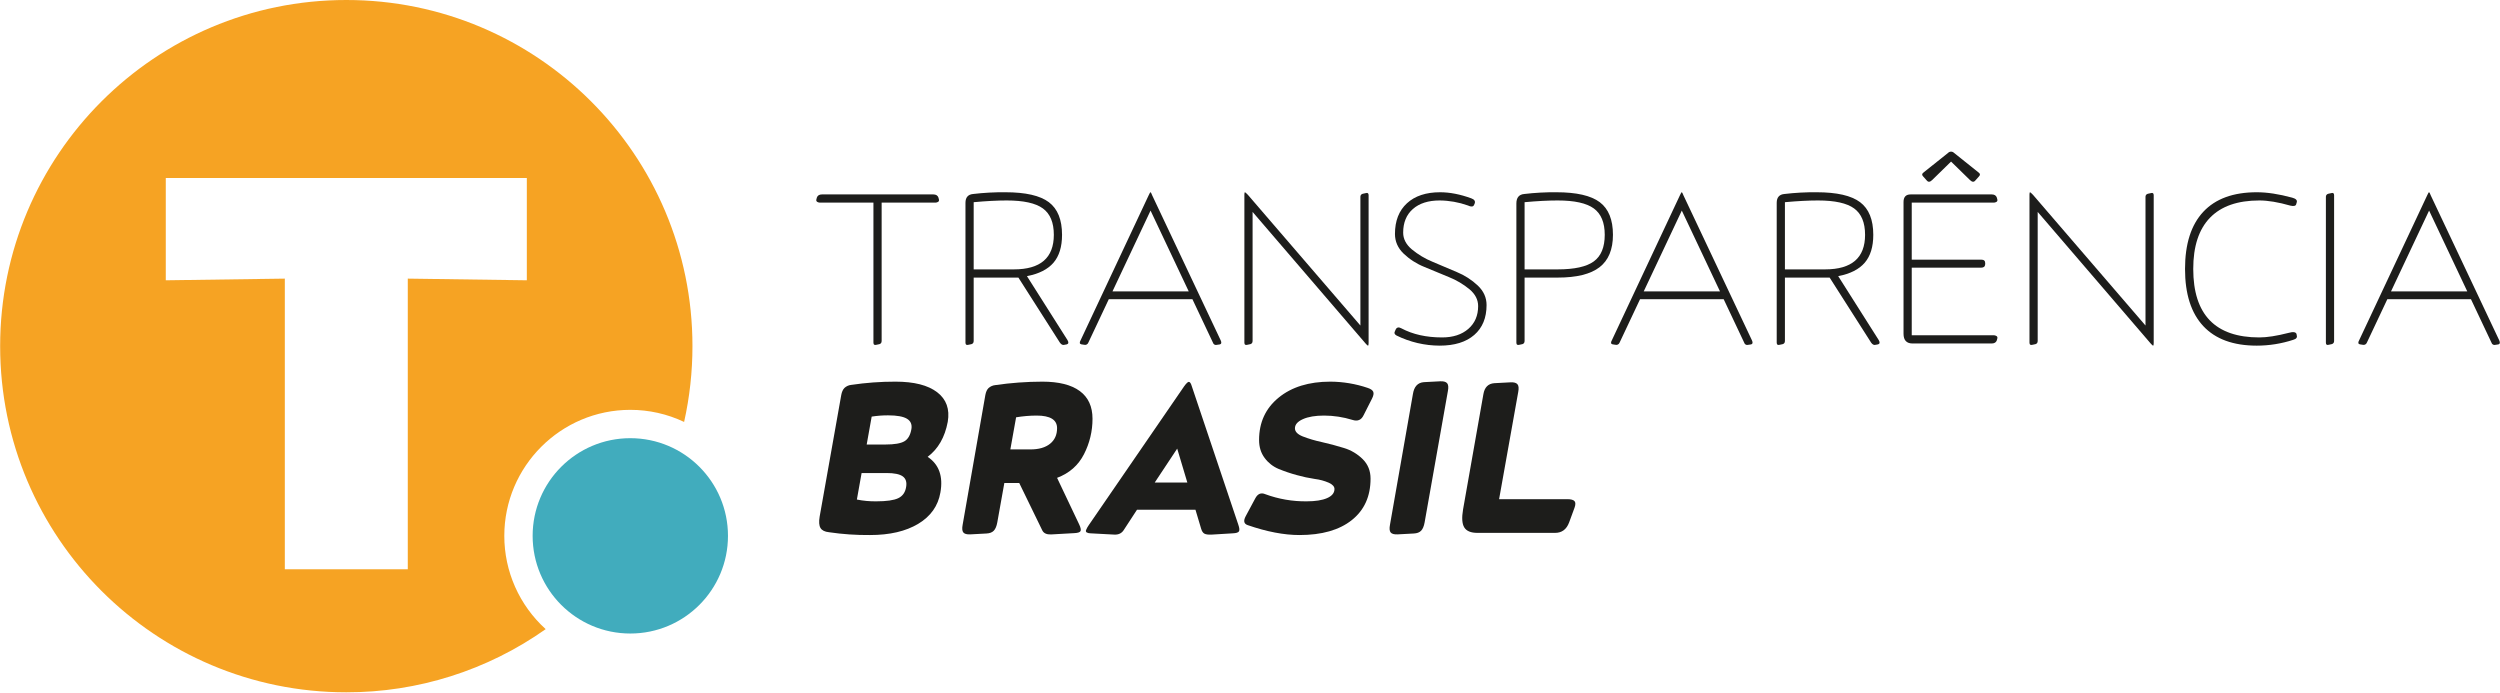
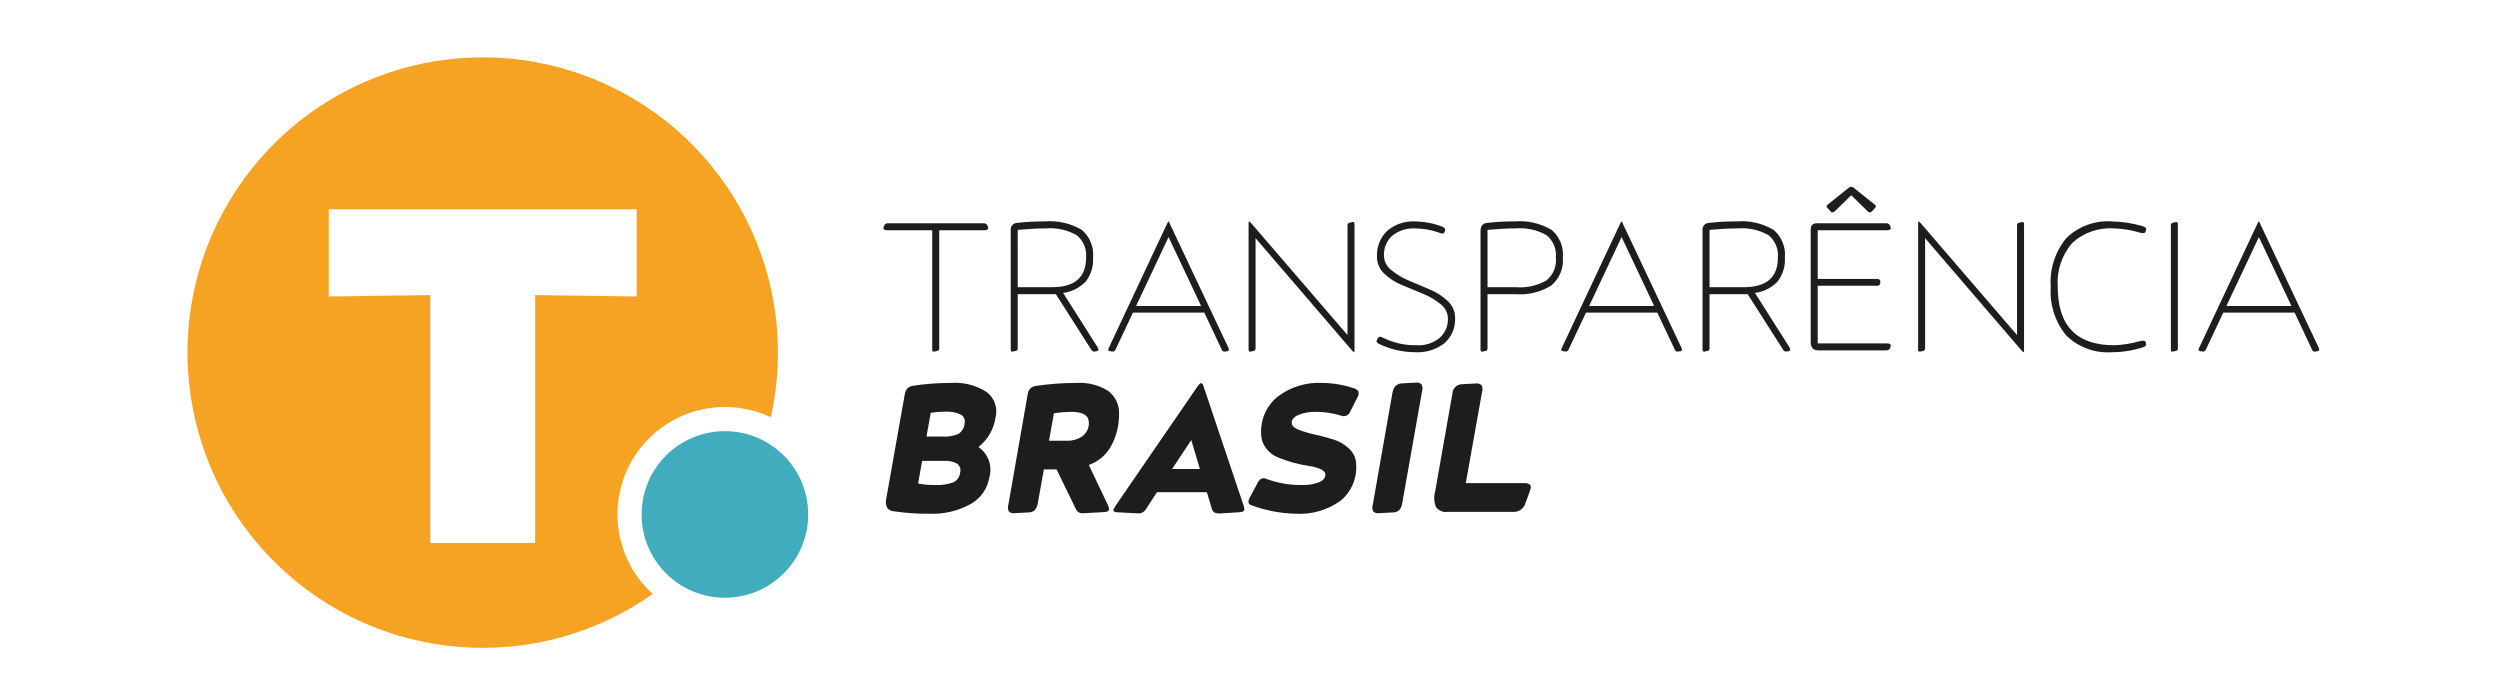
- <svg xmlns="http://www.w3.org/2000/svg" id="Camada_1" data-name="Camada 1" width="260" height="72" viewBox="0 0 2691.7 745.483">
+ <svg xmlns="http://www.w3.org/2000/svg" id="Camada_1" data-name="Camada 1" width="260" height="72" viewBox="0 0 260 72">
  <defs>
    <style>.cls-1{fill:#f6a323;}.cls-2{fill:#41acbd;}.cls-3{fill:#1d1d1b;}</style>
  </defs>
-   <path class="cls-1" d="M736.877,625.445c0-74.817,60.866-135.683,135.68-135.683a134.851,134.851,0,0,1,57.94,13.024,373.951,373.951,0,0,0,8.986-81.609c0-205.859-166.882-372.741-372.742-372.741C360.882,48.435,194,215.317,194,421.177S360.882,793.918,566.742,793.918a371.02,371.02,0,0,0,214.7-68.023A135.367,135.367,0,0,1,736.877,625.445Zm-103.934,35.951H500.543V348.451l-128.188,1.806V240.125H761.131V350.257l-128.188-1.806Z" transform="translate(-194 -48.43519)" />
-   <circle class="cls-2" cx="678.558" cy="577.01" r="105.172" />
-   <path class="cls-3" d="M1204.387,261.27l.465,1.861a2.223,2.223,0,0,1-.698,2.559,6.437,6.437,0,0,1-3.955.93h-56.997V415.51q0,2.791-2.326,3.489l-3.257.698q-3.261.926-3.257-2.327v-150.75h-56.764a6.429,6.429,0,0,1-3.955-.93,2.212,2.212,0,0,1-.698-2.559l.465-1.861q1.162-3.489,5.583-3.489h119.809Q1203.22,257.781,1204.387,261.27Z" transform="translate(-194 -48.43519)" />
-   <path class="cls-3" d="M1233.466,417.371V266.854q0-8.838,8.375-9.538a272.707,272.707,0,0,1,34.663-1.861q32.567,0,46.76,10.702,14.187,10.703,14.191,35.128,0,19.334-9.215,30.054-9.215,10.72-28.567,14.442l43.674,68.897q2.094,3.625-.683,4.555l-2.512.465q-2.743.926-5.023-2.327l-44.667-70.024h-48.156v68.163q0,2.791-2.326,3.489l-3.257.698Q1233.462,420.624,1233.466,417.371Zm8.84-78.864h43.271q43.036,0,43.038-37.222,0-19.771-11.748-28.382-11.75-8.604-38.967-8.607-15.125,0-35.594,1.861Z" transform="translate(-194 -48.43519)" />
-   <path class="cls-3" d="M1357.46,414.812l73.277-156.101q1.494-3.255,1.919-3.257.638,0,1.919,3.424l73.746,156.101q1.626,3.609-.904,4.304l-3.162.465a3.345,3.345,0,0,1-4.297-2.327l-22.115-46.811h-90.038l-22.024,46.735a3.744,3.744,0,0,1-4.624,2.327l-3.003-.465Q1355.363,418.509,1357.46,414.812Zm116.428-52.576-41.123-87.04L1391.749,362.235Z" transform="translate(-194 -48.43519)" />
-   <path class="cls-3" d="M1661.285,257.079l3.257-.694q3.022-.927,3.024,2.326v159.125q0,2.792-.697,2.792c-.312,0-1.171-.774-2.566-2.323L1542.64,276.625V415.51q0,2.791-2.326,3.489l-3.257.698q-3.261.926-3.257-2.327V257.781c0-1.549.239-2.327.727-2.327a22.362,22.362,0,0,1,3.148,2.894l121.052,140.608V260.562A3.243,3.243,0,0,1,1661.285,257.079Z" transform="translate(-194 -48.43519)" />
-   <path class="cls-3" d="M1695.945,405.041l.931-2.094q1.859-3.256,6.049-.931,18.375,9.771,43.736,9.771,17.676,0,28.266-9.189,10.582-9.188,10.585-24.543,0-10.234-9.189-18.029a83.627,83.627,0,0,0-22.286-13.213q-13.097-5.42-26.404-10.934a70.343,70.343,0,0,1-22.497-14.471q-9.193-8.953-9.189-21.054,0-21.166,12.912-33.035,12.911-11.865,35.71-11.865,15.583,0,33.5,6.514,5.114,1.865,3.722,5.583l-.698,1.628q-1.395,3.026-6.746.465a92.952,92.952,0,0,0-30.243-5.351q-18.379,0-28.847,9.189-10.469,9.193-10.469,25.474,0,10.087,9.258,17.95a86.111,86.111,0,0,0,22.337,13.398q13.075,5.54,26.259,11.126a74.143,74.143,0,0,1,22.562,14.547q9.379,8.964,9.382,20.912,0,20.709-13.26,32.22-13.261,11.516-37.223,11.516a105.494,105.494,0,0,1-46.527-10.934Q1694.313,407.834,1695.945,405.041Z" transform="translate(-194 -48.43519)" />
-   <path class="cls-3" d="M1826.688,417.371V267.551q0-9.536,8.607-10.236a273.921,273.921,0,0,1,34.431-1.861q32.568,0,46.76,10.702,14.188,10.703,14.191,35.128,0,23.729-14.424,34.896-14.427,11.166-45.132,11.167h-35.594v68.163q0,2.791-2.326,3.489l-3.257.698Q1826.684,420.624,1826.688,417.371Zm8.84-78.864h35.594q27.218,0,38.967-8.608,11.745-8.604,11.749-28.614,0-19.771-11.749-28.382-11.75-8.604-38.967-8.607-15.124,0-35.594,1.861Z" transform="translate(-194 -48.43519)" />
-   <path class="cls-3" d="M1929.516,414.812,2002.793,258.711q1.494-3.255,1.919-3.257.639,0,1.92,3.424L2080.378,414.979q1.625,3.609-.905,4.304l-3.162.465a3.345,3.345,0,0,1-4.297-2.327l-22.115-46.811h-90.038l-22.024,46.735a3.744,3.744,0,0,1-4.624,2.327l-3.002-.465Q1927.418,418.509,1929.516,414.812Zm116.428-52.576-41.122-87.04-41.018,87.04Z" transform="translate(-194 -48.43519)" />
-   <path class="cls-3" d="M2107.019,417.371V266.854q0-8.838,8.375-9.538a272.707,272.707,0,0,1,34.663-1.861q32.568,0,46.76,10.702,14.188,10.703,14.191,35.128,0,19.334-9.215,30.054-9.214,10.72-28.567,14.442l43.675,68.897q2.093,3.625-.684,4.555l-2.512.465q-2.742.926-5.023-2.327l-44.667-70.024H2115.858v68.163q0,2.791-2.326,3.489l-3.257.698Q2107.015,420.624,2107.019,417.371Zm8.84-78.864h43.271q43.037,0,43.039-37.222,0-19.771-11.749-28.382-11.75-8.604-38.967-8.607-15.125,0-35.594,1.861Z" transform="translate(-194 -48.43519)" />
-   <path class="cls-3" d="M2251.253,257.781h87.239q4.417,0,5.584,3.489l.465,1.861a2.223,2.223,0,0,1-.698,2.559,6.434,6.434,0,0,1-3.954.93H2252.416v61.417h74.91q4.187,0,4.188,3.722v1.163q-.234,3.724-4.188,3.722H2252.416v72.816h87.473a6.457,6.457,0,0,1,3.954.931,2.226,2.226,0,0,1,.698,2.559l-.465,1.861q-1.167,3.49-5.584,3.49h-85.146q-9.771,0-9.771-10.469V265.923Q2243.576,257.783,2251.253,257.781Zm13.726-23.497,26.52-21.17a4.499,4.499,0,0,1,6.515,0l26.521,21.17q2.558,1.865.232,4.188l-3.955,4.42q-2.328,2.792-5.815-.698l-20.239-19.774-20.24,19.774q-3.489,3.489-5.815.698l-3.955-4.42Q2262.418,236.148,2264.979,234.284Z" transform="translate(-194 -48.43519)" />
-   <path class="cls-3" d="M2506.688,257.079l3.257-.694q3.022-.927,3.024,2.326v159.125q0,2.792-.697,2.792c-.312,0-1.171-.774-2.566-2.323L2388.043,276.625V415.51q0,2.791-2.326,3.489l-3.257.698q-3.261.926-3.257-2.327V257.781c0-1.549.239-2.327.727-2.327a22.362,22.362,0,0,1,3.148,2.894l121.052,140.608V260.562A3.243,3.243,0,0,1,2506.688,257.079Z" transform="translate(-194 -48.43519)" />
-   <path class="cls-3" d="M2666.741,408.065l.232,1.396q1.162,3.49-3.722,4.885a126.367,126.367,0,0,1-39.316,6.281q-37.922,0-57.578-21.054-19.661-21.052-19.658-61.533,0-40.48,19.658-61.533,19.657-21.052,57.578-21.054,16.75,0,38.152,5.816,6.047,1.63,4.886,5.118l-.698,2.326q-.932,2.328-6.048,1.164-19.542-5.583-33.5-5.583-35.131,0-53.158,18.611-18.031,18.615-18.029,55.135,0,73.75,71.188,73.747,12.328,0,31.406-4.886Q2665.575,404.809,2666.741,408.065Z" transform="translate(-194 -48.43519)" />
-   <path class="cls-3" d="M2700.938,257.083l3.258-.698q3.021-.927,3.023,2.326V415.51a3.248,3.248,0,0,1-2.559,3.489l-3.257.698q-3.026.926-3.024-2.327V260.572A3.246,3.246,0,0,1,2700.938,257.083Z" transform="translate(-194 -48.43519)" />
-   <path class="cls-3" d="M2734.202,414.812l73.277-156.101q1.494-3.255,1.919-3.257.639,0,1.92,3.424L2885.064,414.979q1.625,3.609-.905,4.304l-3.162.465a3.345,3.345,0,0,1-4.297-2.327l-22.115-46.811h-90.038l-22.024,46.735a3.744,3.744,0,0,1-4.624,2.327l-3.002-.465Q2732.104,418.509,2734.202,414.812Zm116.428-52.576-41.122-87.04-41.018,87.04Z" transform="translate(-194 -48.43519)" />
-   <path class="cls-3" d="M1076.436,604.796l23.256-130.936q.927-5.13,3.49-7.698a12.478,12.478,0,0,1,7.212-3.265,320.056,320.056,0,0,1,47.691-3.5q30.01,0,44.899,11.398,14.886,11.402,11.399,31.872-4.656,24.896-21.635,37.688,18.375,12.334,13.726,38.385-3.724,21.636-23.845,33.733-20.125,12.098-51.995,12.097a283.543,283.543,0,0,1-44.096-3.024q-6.816-.697-9.157-4.536Q1075.036,613.172,1076.436,604.796Zm45.187-46.992-5.093,28.545a98.865,98.865,0,0,0,20.912,1.931q16.515,0,23.613-3.374,7.093-3.369,8.491-11.98,1.396-7.906-3.606-11.516-5.005-3.604-17.332-3.605Zm5.478-30.709h20.254q14.421,0,20.356-3.489,5.932-3.489,7.561-13.261,1.162-7.443-4.885-11.05-6.053-3.605-20.24-3.606a111.362,111.362,0,0,0-17.681,1.349Z" transform="translate(-194 -48.43519)" />
-   <path class="cls-3" d="M1230.442,613.404l24.423-139.584q.927-5.114,3.49-7.561a12.928,12.928,0,0,1,7.212-3.141,358.909,358.909,0,0,1,50.719-3.722q26.521,0,40.247,10.104,13.723,10.104,13.726,29.844a82.895,82.895,0,0,1-9.189,38.207q-9.193,18.004-28.963,25.434l23.729,50.007q2.558,5.354,1.512,7.328-1.047,1.979-6.866,2.21l-24.9,1.396q-6.979.23-9.309-4.188l-24.899-51.18h-16.056l-7.579,42.365q-1.107,6.183-3.773,8.975-2.672,2.792-8.004,3.024l-17.397.931q-5.572.229-7.426-2.094Q1229.277,619.437,1230.442,613.404Zm51.352-81.031h21.661q13.511,0,21.079-6.074,7.568-6.075,7.572-16.826,0-13.55-22.061-13.552a138.546,138.546,0,0,0-22.061,1.876Z" transform="translate(-194 -48.43519)" />
-   <path class="cls-3" d="M1366.271,613.869l102.593-149.354q3.49-4.885,5.118-4.885,1.86,0,3.257,4.896L1527.256,613.415q1.86,5.348.699,7.208-1.169,1.865-6.512,2.094l-23.023,1.395q-5.354.23-7.677-1.047-2.323-1.276-3.486-5.234l-6.121-20.479h-62.987l-14.424,22.101q-3.261,4.885-9.771,4.653l-26.055-1.396a8.128,8.128,0,0,1-4.071-1.047,2.114,2.114,0,0,1-.465-2.559A25.677,25.677,0,0,1,1366.271,613.869Zm106.101-45.83-10.919-36.524-24.194,36.524Z" transform="translate(-194 -48.43519)" />
-   <path class="cls-3" d="M1535.197,604.331l10.236-19.076q3.952-7.677,10.934-4.653a124.328,124.328,0,0,0,44.435,7.678q14.187,0,22.101-3.49,7.906-3.489,7.909-9.771,0-3.954-6.048-6.747a54.478,54.478,0,0,0-15.006-4.07,158.514,158.514,0,0,1-19.541-4.188,163.647,163.647,0,0,1-19.542-6.631,35.65,35.65,0,0,1-15.005-11.748q-6.053-8.026-6.049-19.425,0-28.381,21.054-45.598,21.051-17.213,55.717-17.215a126.714,126.714,0,0,1,40.247,6.746q4.885,1.63,5.932,4.188,1.047,2.562-1.279,7.212l-9.073,17.913q-3.724,7.912-12.097,5.118a104.713,104.713,0,0,0-30.476-4.653q-14.193,0-22.799,3.839-8.609,3.839-8.607,9.888,0,5.354,8.375,8.724a131.897,131.897,0,0,0,20.355,6.049q11.979,2.676,23.962,6.397a48.723,48.723,0,0,1,20.355,12.097q8.376,8.376,8.375,20.938,0,28.614-20.239,44.667-20.24,16.052-56.299,16.052-24.895,0-55.833-10.701Q1531.244,611.776,1535.197,604.331Z" transform="translate(-194 -48.43519)" />
-   <path class="cls-3" d="M1727.121,459.942l17.684-.931q5.35-.229,7.328,2.094,1.975,2.328.814,8.375l-25.049,141.397q-1.102,6.231-3.77,9.021-2.67,2.792-8.004,3.024l-17.404.931q-5.572.229-7.426-2.094-1.86-2.323-.694-8.356l24.655-140.515Q1717.116,460.644,1727.121,459.942Z" transform="translate(-194 -48.43519)" />
-   <path class="cls-3" d="M1808.08,585.952h73.514q5.812,0,7.677,2.094,1.859,2.095,0,7.212l-5.816,15.819q-4.187,11.166-15.121,11.167h-83.572q-10.62,0-14.209-5.918-3.587-5.921-1.261-19.389l21.871-123.996q1.854-11.194,11.807-11.895l17.597-.93q5.322-.23,7.296,2.094,1.969,2.328.807,8.375Z" transform="translate(-194 -48.43519)" />
+   <path class="cls-1" d="M64.214,53.501A11.171,11.171,0,0,1,80.161,43.398,30.705,30.705,0,1,0,67.884,61.774,11.149,11.149,0,0,1,64.214,53.501Zm-8.56,2.961h-10.905V30.687l-10.558.149V21.764H66.211v9.071l-10.558-.149Z" />
+   <circle class="cls-2" cx="75.389" cy="53.501" r="8.662" />
+   <path class="cls-3" d="M102.72,23.506l.038.153a.183.183,0,0,1-.057.211.53.53,0,0,1-.326.077H97.68V36.21a.265.265,0,0,1-.192.287l-.268.058q-.269.076-.268-.192V23.947H92.277a.53.53,0,0,1-.326-.077.182.182,0,0,1-.057-.211L91.932,23.506a.428.428,0,0,1,.46-.287h9.868A.428.428,0,0,1,102.72,23.506Z" />
+   <path class="cls-3" d="M105.115,36.363V23.966a.689.689,0,0,1,.69-.786,22.461,22.461,0,0,1,2.855-.153,6.51,6.51,0,0,1,3.851.881,3.392,3.392,0,0,1,1.169,2.893,3.681,3.681,0,0,1-.759,2.475,3.981,3.981,0,0,1-2.353,1.189l3.597,5.675q.172.299-.056.375l-.207.038q-.226.076-.414-.192l-3.679-5.767h-3.966v5.614a.265.265,0,0,1-.192.287l-.268.058Q105.114,36.631,105.115,36.363Zm.728-6.496h3.564q3.545,0,3.545-3.066a2.705,2.705,0,0,0-.968-2.338,5.561,5.561,0,0,0-3.21-.709q-1.246,0-2.932.153Z" />
+   <path class="cls-3" d="M115.328,36.152l6.035-12.857q.123-.268.158-.268.053,0,.158.282l6.074,12.857q.134.297-.074.354l-.26.038a.275.275,0,0,1-.354-.192l-1.821-3.856h-7.416l-1.814,3.849a.308.308,0,0,1-.381.192l-.247-.038Q115.155,36.457,115.328,36.152ZM124.917,31.822,121.53,24.653,118.152,31.822Z" />
+   <path class="cls-3" d="M140.352,23.161l.268-.057q.249-.076.249.192v13.106q0,.23-.057.23c-.026,0-.096-.064-.211-.191L130.58,24.771V36.21a.265.265,0,0,1-.192.287l-.268.058q-.269.076-.268-.192V23.219c0-.128.02-.192.06-.192a1.842,1.842,0,0,1,.259.238L140.141,34.846V23.448A.267.267,0,0,1,140.352,23.161Z" />
+   <path class="cls-3" d="M143.207,35.348l.077-.172q.153-.268.498-.077a7.573,7.573,0,0,0,3.602.805,3.427,3.427,0,0,0,2.328-.757,2.543,2.543,0,0,0,.872-2.022,1.907,1.907,0,0,0-.757-1.485,6.888,6.888,0,0,0-1.836-1.088q-1.079-.446-2.175-.901a5.794,5.794,0,0,1-1.853-1.192,2.343,2.343,0,0,1-.757-1.734,3.51,3.51,0,0,1,1.063-2.721,4.182,4.182,0,0,1,2.941-.977,8.108,8.108,0,0,1,2.759.537q.421.154.307.46l-.058.134q-.115.249-.556.038a7.656,7.656,0,0,0-2.491-.441,3.479,3.479,0,0,0-2.376.757,2.646,2.646,0,0,0-.862,2.098,1.907,1.907,0,0,0,.763,1.478A7.092,7.092,0,0,0,146.537,29.192q1.077.456,2.163.916a6.107,6.107,0,0,1,1.858,1.198,2.311,2.311,0,0,1,.773,1.722,3.327,3.327,0,0,1-1.092,2.654,4.529,4.529,0,0,1-3.066.948,8.689,8.689,0,0,1-3.832-.901Q143.072,35.578,143.207,35.348Z" />
+   <path class="cls-3" d="M153.975,36.363V24.023q0-.785.709-.843a22.561,22.561,0,0,1,2.836-.153,6.509,6.509,0,0,1,3.851.881A3.392,3.392,0,0,1,162.54,26.802a3.407,3.407,0,0,1-1.188,2.874,6.073,6.073,0,0,1-3.717.92H154.703v5.614a.265.265,0,0,1-.192.287l-.268.058Q153.975,36.631,153.975,36.363Zm.728-6.496h2.932a5.558,5.558,0,0,0,3.209-.709,2.727,2.727,0,0,0,.968-2.357,2.705,2.705,0,0,0-.968-2.338,5.561,5.561,0,0,0-3.209-.709q-1.246,0-2.932.153Z" />
+   <path class="cls-3" d="M162.444,36.152l6.035-12.857q.123-.268.158-.268.053,0,.158.282l6.074,12.857q.134.297-.075.354l-.26.038a.276.276,0,0,1-.354-.192l-1.821-3.856h-7.416l-1.814,3.849a.308.308,0,0,1-.381.192l-.247-.038Q162.272,36.457,162.444,36.152Zm9.589-4.33-3.387-7.169L165.268,31.822Z" />
+   <path class="cls-3" d="M177.064,36.363V23.966a.689.689,0,0,1,.69-.786,22.462,22.462,0,0,1,2.855-.153,6.509,6.509,0,0,1,3.851.881,3.392,3.392,0,0,1,1.169,2.893,3.68,3.68,0,0,1-.759,2.475,3.981,3.981,0,0,1-2.353,1.189l3.597,5.675q.172.299-.056.375l-.207.038q-.226.076-.414-.192l-3.679-5.767h-3.966v5.614a.265.265,0,0,1-.192.287l-.268.058Q177.064,36.631,177.064,36.363Zm.728-6.496h3.564q3.545,0,3.545-3.066a2.705,2.705,0,0,0-.968-2.338,5.561,5.561,0,0,0-3.209-.709q-1.246,0-2.932.153Z" />
+   <path class="cls-3" d="M188.944,23.219h7.185a.428.428,0,0,1,.46.287l.038.153a.183.183,0,0,1-.058.211.53.53,0,0,1-.326.077H189.04v5.059h6.17q.345,0,.345.307v.096a.3.3,0,0,1-.345.307H189.04v5.997h7.205a.532.532,0,0,1,.326.077.183.183,0,0,1,.058.211l-.038.153a.428.428,0,0,1-.46.287h-7.013q-.805,0-.805-.862V23.889Q188.312,23.219,188.944,23.219Zm1.131-1.935,2.184-1.744a.371.371,0,0,1,.537,0l2.184,1.744q.211.154.019.345l-.326.364q-.192.23-.479-.057l-1.667-1.629-1.667,1.629q-.287.287-.479.057l-.326-.364Q189.864,21.437,190.075,21.283Z" />
+   <path class="cls-3" d="M209.983,23.161l.268-.057q.249-.076.249.192v13.106q0,.23-.057.23c-.026,0-.096-.064-.211-.191L200.211,24.771V36.21a.265.265,0,0,1-.192.287l-.268.058q-.269.076-.268-.192V23.219c0-.128.02-.192.06-.192a1.842,1.842,0,0,1,.259.238L209.772,34.846V23.448A.267.267,0,0,1,209.983,23.161Z" />
+   <path class="cls-3" d="M223.165,35.597l.019.115q.096.287-.307.402a10.408,10.408,0,0,1-3.238.517,6.175,6.175,0,0,1-4.742-1.734,7.167,7.167,0,0,1-1.619-5.068,7.167,7.167,0,0,1,1.619-5.068,6.176,6.176,0,0,1,4.742-1.734,12.152,12.152,0,0,1,3.142.479q.498.134.402.422l-.058.192q-.077.192-.498.096a10.306,10.306,0,0,0-2.759-.46,5.825,5.825,0,0,0-4.378,1.533,6.283,6.283,0,0,0-1.485,4.541q0,6.074,5.863,6.074a10.869,10.869,0,0,0,2.587-.402Q223.069,35.328,223.165,35.597Z" />
+   <path class="cls-3" d="M225.982,23.161l.268-.057q.249-.076.249.192V36.21a.268.268,0,0,1-.211.287l-.268.058q-.249.076-.249-.192V23.449A.267.267,0,0,1,225.982,23.161Z" />
+   <path class="cls-3" d="M228.722,36.152l6.035-12.857q.123-.268.158-.268.053,0,.158.282l6.074,12.857q.134.297-.075.354l-.26.038a.275.275,0,0,1-.354-.192l-1.821-3.856h-7.416L229.407,36.361a.308.308,0,0,1-.381.192l-.247-.038Q228.549,36.457,228.722,36.152Zm9.589-4.33-3.387-7.169L231.546,31.822Z" />
+   <path class="cls-3" d="M92.181,51.8l1.915-10.784a1.171,1.171,0,0,1,.287-.634,1.028,1.028,0,0,1,.594-.269,26.361,26.361,0,0,1,3.928-.288,6.044,6.044,0,0,1,3.698.939,2.525,2.525,0,0,1,.939,2.625,4.814,4.814,0,0,1-1.782,3.104,2.864,2.864,0,0,1,1.131,3.162,3.912,3.912,0,0,1-1.964,2.778,8.222,8.222,0,0,1-4.283.996,23.354,23.354,0,0,1-3.632-.249.932.932,0,0,1-.754-.374A1.514,1.514,0,0,1,92.181,51.8ZM95.903,47.93l-.419,2.351a8.143,8.143,0,0,0,1.722.159,4.893,4.893,0,0,0,1.945-.278,1.234,1.234,0,0,0,.699-.987.882.882,0,0,0-.297-.948,2.541,2.541,0,0,0-1.427-.297Zm.451-2.529h1.668a3.53,3.53,0,0,0,1.677-.287,1.457,1.457,0,0,0,.623-1.092.822.822,0,0,0-.402-.91,3.44,3.44,0,0,0-1.667-.297,9.172,9.172,0,0,0-1.456.111Z" />
+   <path class="cls-3" d="M104.866,52.509l2.012-11.497a1.112,1.112,0,0,1,.287-.623,1.065,1.065,0,0,1,.594-.259,29.561,29.561,0,0,1,4.177-.307,5.549,5.549,0,0,1,3.315.832,2.859,2.859,0,0,1,1.131,2.458,6.828,6.828,0,0,1-.757,3.147,4.253,4.253,0,0,1-2.386,2.095l1.954,4.119q.211.441.125.604-.086.163-.566.182l-2.051.115a.754.754,0,0,1-.767-.345l-2.051-4.215h-1.322l-.624,3.489a1.424,1.424,0,0,1-.311.739.932.932,0,0,1-.659.249L105.535,53.37a.721.721,0,0,1-.612-.172A.872.872,0,0,1,104.866,52.509Zm4.23-6.674h1.784a2.704,2.704,0,0,0,1.736-.5,1.679,1.679,0,0,0,.624-1.386q0-1.116-1.817-1.116a11.411,11.411,0,0,0-1.817.155Z" />
+   <path class="cls-3" d="M116.053,52.548l8.45-12.301q.287-.402.422-.402.153,0,.268.403l4.12,12.263q.153.44.058.594-.096.154-.536.172l-1.896.115a1.279,1.279,0,0,1-.632-.086.679.679,0,0,1-.287-.431l-.504-1.687h-5.188l-1.188,1.82a.863.863,0,0,1-.805.383l-2.146-.115a.67.67,0,0,1-.335-.086.174.174,0,0,1-.038-.211A2.114,2.114,0,0,1,116.053,52.548Zm8.739-3.775-.899-3.008-1.993,3.008Z" />
+   <path class="cls-3" d="M129.967,51.762l.843-1.571q.326-.632.901-.383a10.24,10.24,0,0,0,3.66.632,4.631,4.631,0,0,0,1.82-.287q.651-.287.651-.805,0-.326-.498-.556a4.487,4.487,0,0,0-1.236-.335,13.056,13.056,0,0,1-1.609-.345,13.479,13.479,0,0,1-1.61-.546,2.936,2.936,0,0,1-1.236-.968,2.58,2.58,0,0,1-.498-1.6,4.61,4.61,0,0,1,1.734-3.756,7.024,7.024,0,0,1,4.589-1.418,10.437,10.437,0,0,1,3.315.556.74.74,0,0,1,.489.345.756.756,0,0,1-.105.594l-.747,1.475a.729.729,0,0,1-.996.422,8.625,8.625,0,0,0-2.51-.383,4.669,4.669,0,0,0-1.878.316q-.709.316-.709.814,0,.441.69.719a10.863,10.863,0,0,0,1.677.498q.987.22,1.974.527a4.013,4.013,0,0,1,1.677.996,2.34,2.34,0,0,1,.69,1.724,4.432,4.432,0,0,1-1.667,3.679,7.284,7.284,0,0,1-4.637,1.322,14.225,14.225,0,0,1-4.599-.881Q129.641,52.375,129.967,51.762Z" />
+   <path class="cls-3" d="M145.774,39.87l1.456-.077a.725.725,0,0,1,.604.172.842.842,0,0,1,.067.69l-2.063,11.646a1.426,1.426,0,0,1-.31.743.932.932,0,0,1-.659.249l-1.433.077a.721.721,0,0,1-.612-.172.871.871,0,0,1-.057-.688L144.797,40.936Q144.95,39.927,145.774,39.87Z" />
+   <path class="cls-3" d="M152.442,50.248h6.055a.851.851,0,0,1,.632.172q.153.173,0,.594l-.479,1.303a1.253,1.253,0,0,1-1.245.92h-6.883a1.259,1.259,0,0,1-1.17-.487,2.42,2.42,0,0,1-.104-1.597l1.801-10.213a1.014,1.014,0,0,1,.972-.98l1.449-.077a.72.72,0,0,1,.601.172.844.844,0,0,1,.066.69Z" />
</svg>
